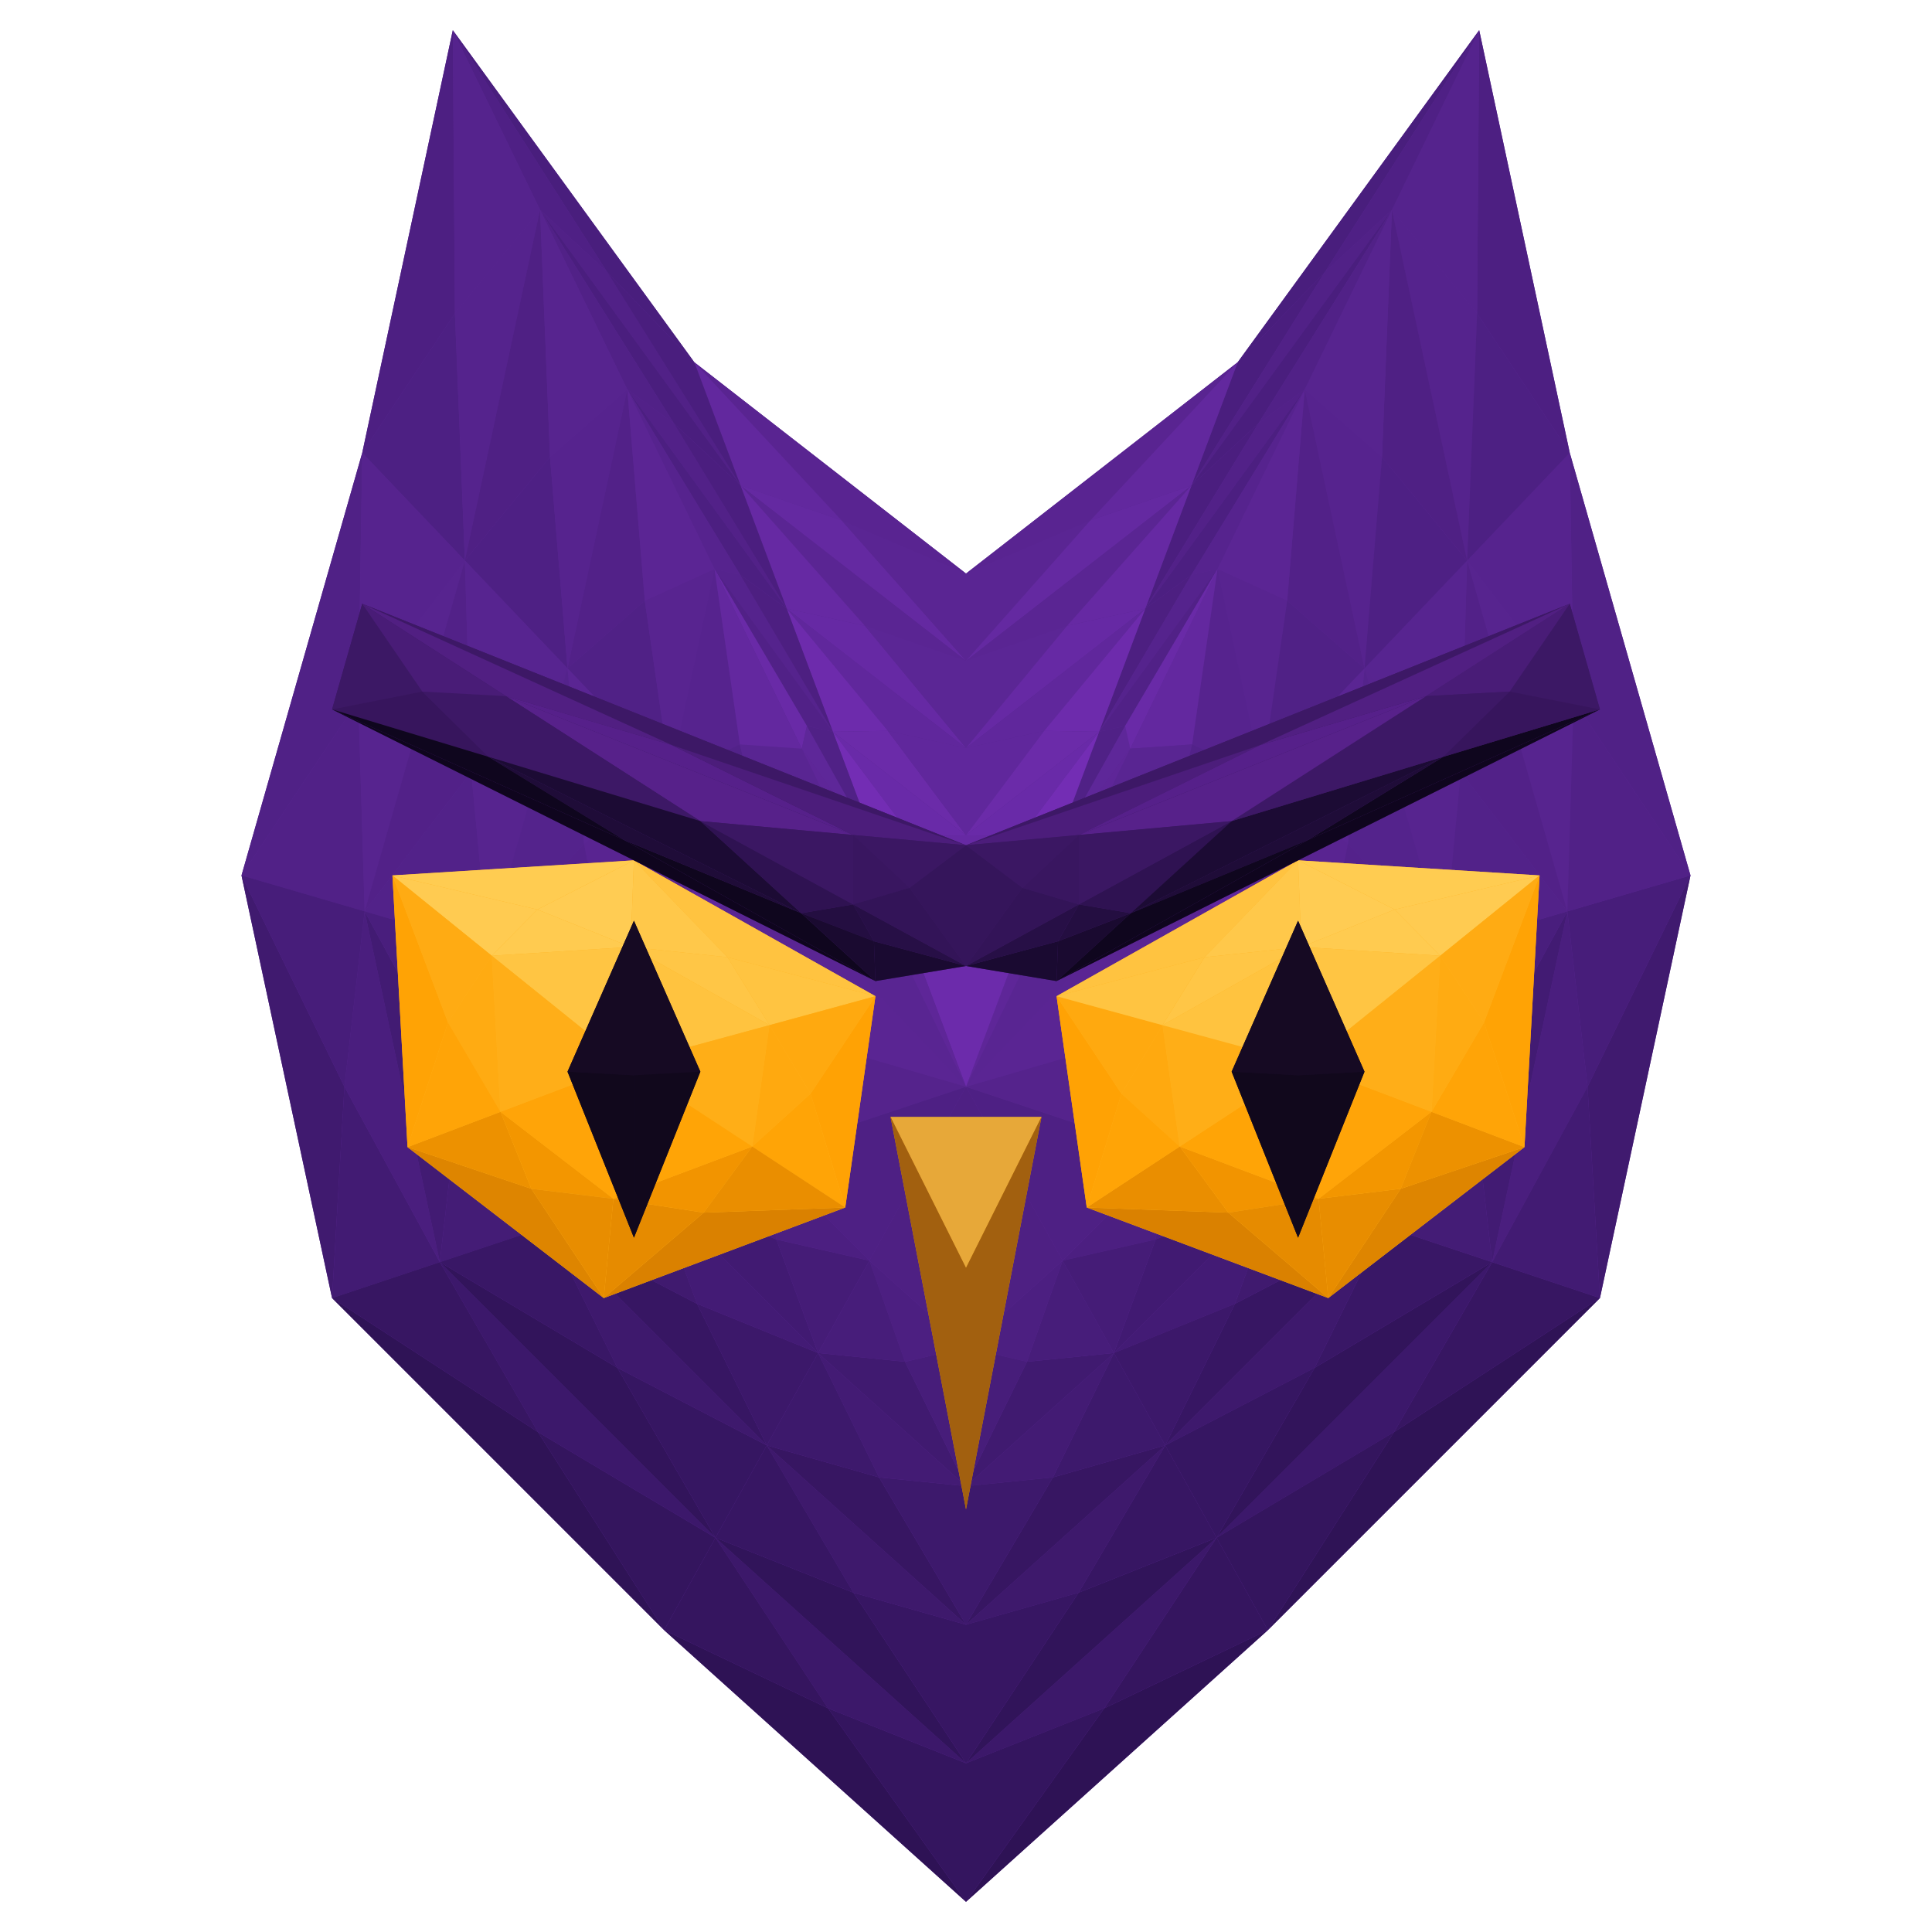
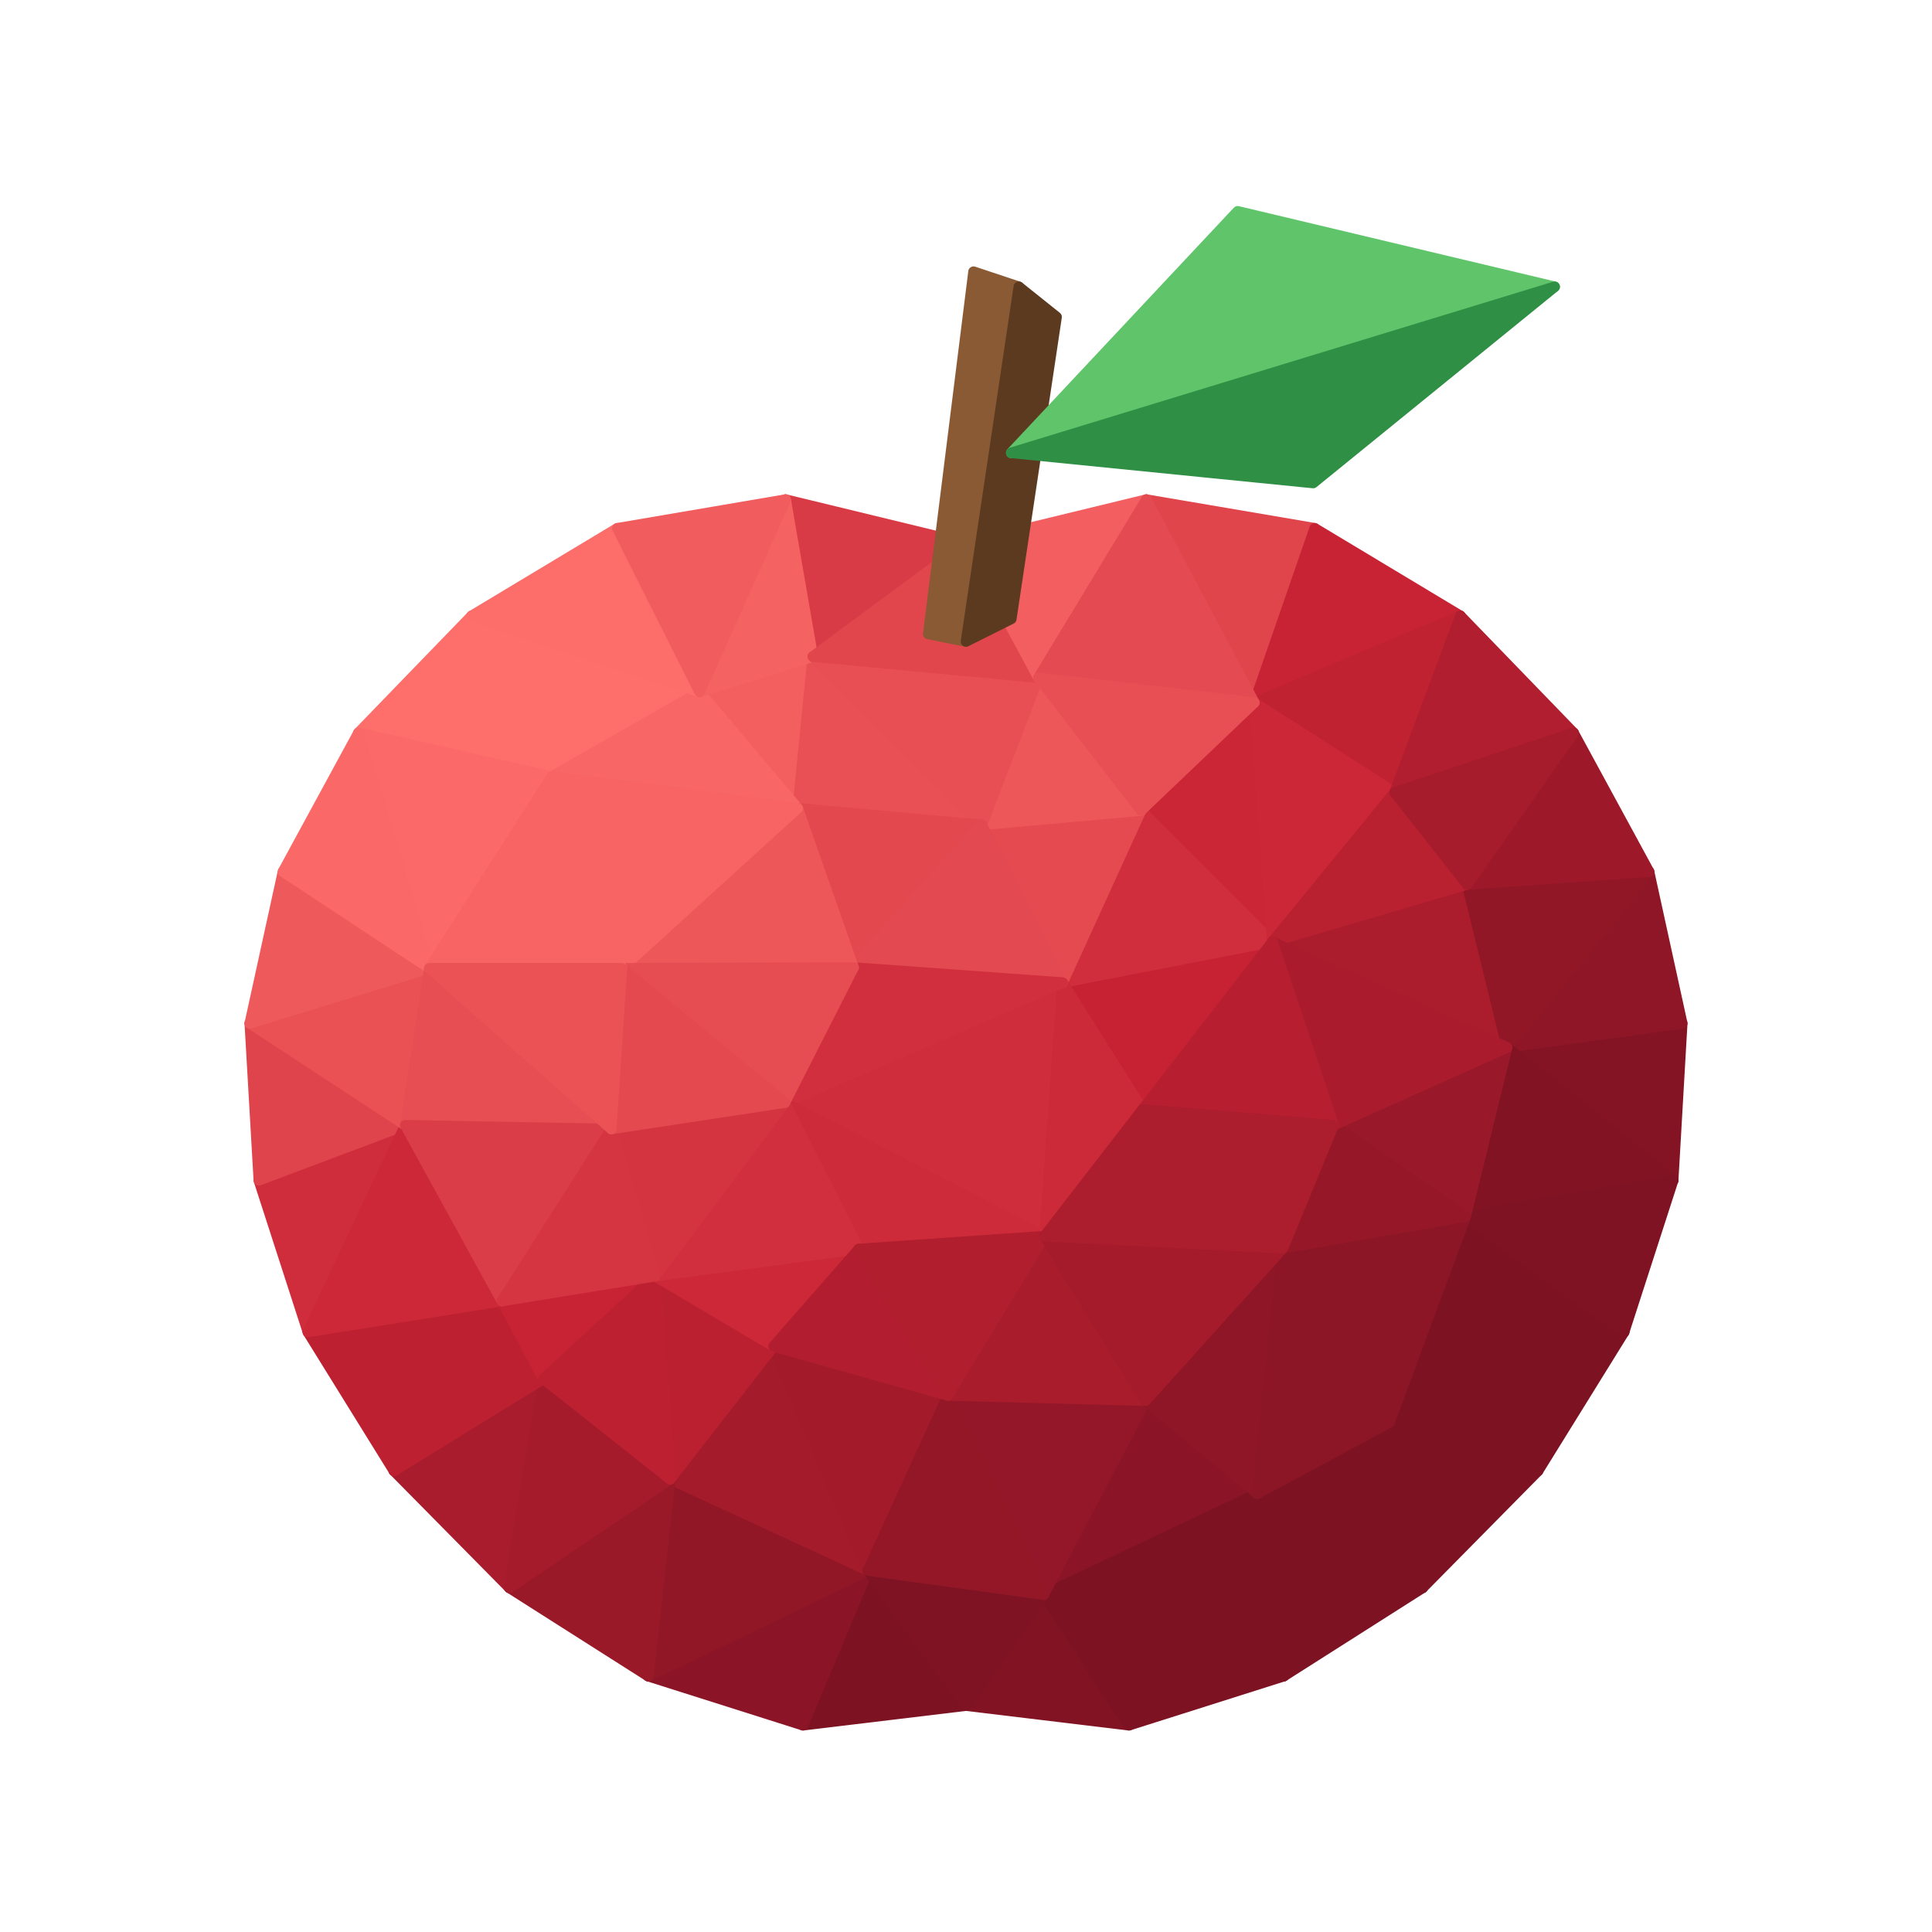
- <svg xmlns="http://www.w3.org/2000/svg" viewBox="0 0 64 64" role="img" aria-label="Newton" stroke-linejoin="round">
-   <polygon points="32.00,19.00 23.00,12.00 15.00,1.00 12.00,15.00 8.00,29.00 11.00,43.00 22.00,54.00 32.00,63.00 42.00,54.00 53.00,43.00 56.00,29.00 52.00,15.00 49.00,1.00 41.00,12.00" fill="#592592" />
-   <polygon points="32.00,19.00 23.00,12.00 27.88,17.24" fill="#592491" />
-   <polygon points="23.00,12.00 24.53,16.08 27.88,17.24" fill="#62289e" />
-   <polygon points="24.53,16.08 32.00,21.89 27.88,17.24" fill="#6429a1" />
-   <polygon points="32.00,21.89 32.00,19.00 27.88,17.24" fill="#5a2593" />
-   <polygon points="23.00,12.00 15.00,1.00 20.11,9.01" fill="#491e7d" />
-   <polygon points="15.00,1.00 17.89,6.95 20.11,9.01" fill="#4f2085" />
-   <polygon points="17.89,6.95 24.53,16.08 20.11,9.01" fill="#512187" />
-   <polygon points="24.53,16.08 23.00,12.00 20.11,9.01" fill="#4a1e7e" />
-   <polygon points="15.00,1.00 12.00,15.00 15.07,10.38" fill="#4d1f82" />
-   <polygon points="12.00,15.00 15.40,18.57 15.07,10.38" fill="#4d2083" />
-   <polygon points="15.40,18.57 17.89,6.95 15.07,10.38" fill="#55238d" />
-   <polygon points="17.89,6.95 15.00,1.00 15.07,10.38" fill="#55238d" />
-   <polygon points="12.00,15.00 8.00,29.00 11.87,23.19" fill="#502186" />
-   <polygon points="8.00,29.00 12.08,30.19 11.87,23.19" fill="#512187" />
-   <polygon points="12.08,30.19 15.40,18.57 11.87,23.19" fill="#57248f" />
-   <polygon points="15.40,18.57 12.00,15.00 11.87,23.19" fill="#56238e" />
-   <polygon points="8.00,29.00 11.00,43.00 11.41,36.00" fill="#401a6f" />
-   <polygon points="11.00,43.00 14.57,41.81 11.41,36.00" fill="#421b73" />
-   <polygon points="14.57,41.81 12.08,30.19 11.41,36.00" fill="#4a1e7e" />
-   <polygon points="12.08,30.19 8.00,29.00 11.41,36.00" fill="#471d7a" />
-   <polygon points="11.00,43.00 22.00,54.00 17.82,47.44" fill="#2f1356" />
-   <polygon points="22.00,54.00 23.70,50.94 17.82,47.44" fill="#34155e" />
-   <polygon points="23.70,50.94 14.57,41.81 17.82,47.44" fill="#3c186b" />
-   <polygon points="14.57,41.81 11.00,43.00 17.82,47.44" fill="#371662" />
-   <polygon points="22.00,54.00 32.00,63.00 27.43,56.59" fill="#2e1255" />
-   <polygon points="32.00,63.00 32.00,58.41 27.43,56.59" fill="#34155f" />
-   <polygon points="32.00,58.41 23.70,50.94 27.43,56.59" fill="#3c186a" />
-   <polygon points="23.70,50.94 22.00,54.00 27.43,56.59" fill="#35155f" />
-   <polygon points="32.00,63.00 42.00,54.00 36.58,56.59" fill="#2e1255" />
-   <polygon points="42.00,54.00 40.30,50.94 36.58,56.59" fill="#35155f" />
-   <polygon points="40.30,50.94 32.00,58.41 36.58,56.59" fill="#3c186a" />
-   <polygon points="32.00,58.41 32.00,63.00 36.58,56.59" fill="#34155f" />
-   <polygon points="42.00,54.00 53.00,43.00 46.18,47.44" fill="#2f1356" />
-   <polygon points="53.00,43.00 49.43,41.81 46.18,47.44" fill="#371662" />
-   <polygon points="49.43,41.81 40.30,50.94 46.18,47.44" fill="#3c186b" />
-   <polygon points="40.30,50.94 42.00,54.00 46.18,47.44" fill="#34155e" />
-   <polygon points="53.00,43.00 56.00,29.00 52.59,36.00" fill="#401a6f" />
-   <polygon points="56.00,29.00 51.92,30.19 52.59,36.00" fill="#471d7a" />
-   <polygon points="51.92,30.19 49.43,41.81 52.59,36.00" fill="#4a1e7e" />
-   <polygon points="49.43,41.81 53.00,43.00 52.59,36.00" fill="#421b73" />
-   <polygon points="56.00,29.00 52.00,15.00 52.13,23.19" fill="#502186" />
-   <polygon points="52.00,15.00 48.60,18.57 52.13,23.19" fill="#56238e" />
-   <polygon points="48.60,18.57 51.92,30.19 52.13,23.19" fill="#57248f" />
-   <polygon points="51.92,30.19 56.00,29.00 52.13,23.19" fill="#512187" />
-   <polygon points="52.00,15.00 49.00,1.00 48.93,10.38" fill="#4d1f82" />
-   <polygon points="49.00,1.00 46.11,6.95 48.93,10.38" fill="#55238d" />
-   <polygon points="46.11,6.95 48.60,18.57 48.93,10.38" fill="#55238d" />
-   <polygon points="48.60,18.57 52.00,15.00 48.93,10.38" fill="#4d2083" />
-   <polygon points="49.00,1.00 41.00,12.00 43.89,9.01" fill="#491e7d" />
-   <polygon points="41.00,12.00 39.47,16.08 43.89,9.01" fill="#4a1e7e" />
-   <polygon points="39.47,16.08 46.11,6.95 43.89,9.01" fill="#512187" />
-   <polygon points="46.11,6.95 49.00,1.00 43.89,9.01" fill="#4f2085" />
-   <polygon points="41.00,12.00 32.00,19.00 36.12,17.24" fill="#592491" />
-   <polygon points="32.00,19.00 32.00,21.89 36.12,17.24" fill="#5a2593" />
-   <polygon points="32.00,21.89 39.47,16.08 36.12,17.24" fill="#6429a1" />
-   <polygon points="39.47,16.08 41.00,12.00 36.12,17.24" fill="#62289e" />
-   <polygon points="32.00,21.89 24.53,16.08 28.65,20.73" fill="#5a2593" />
-   <polygon points="24.53,16.08 26.06,20.16 28.65,20.73" fill="#6629a3" />
-   <polygon points="26.06,20.16 32.00,24.78 28.65,20.73" fill="#6629a4" />
-   <polygon points="32.00,24.78 32.00,21.89 28.65,20.73" fill="#5b2695" />
-   <polygon points="24.53,16.08 17.89,6.95 22.32,14.02" fill="#4a1e7e" />
-   <polygon points="17.89,6.95 20.78,12.90 22.32,14.02" fill="#512187" />
-   <polygon points="20.78,12.90 26.06,20.16 22.32,14.02" fill="#522188" />
-   <polygon points="26.06,20.16 24.53,16.08 22.32,14.02" fill="#4b1e7f" />
-   <polygon points="17.89,6.95 15.40,18.57 18.22,15.14" fill="#4f2084" />
-   <polygon points="15.40,18.57 18.80,22.14 18.22,15.14" fill="#4e2084" />
-   <polygon points="18.80,22.14 20.78,12.90 18.22,15.14" fill="#56238e" />
-   <polygon points="20.78,12.90 17.89,6.95 18.22,15.14" fill="#57248f" />
-   <polygon points="15.40,18.57 12.08,30.19 15.61,25.57" fill="#522188" />
-   <polygon points="12.08,30.19 16.16,31.38 15.61,25.57" fill="#522289" />
-   <polygon points="16.16,31.38 18.80,22.14 15.61,25.57" fill="#57248f" />
-   <polygon points="18.80,22.14 15.40,18.57 15.61,25.57" fill="#572490" />
-   <polygon points="12.08,30.19 14.57,41.81 15.24,36.00" fill="#421b73" />
-   <polygon points="14.57,41.81 18.14,40.62 15.24,36.00" fill="#441c76" />
-   <polygon points="18.14,40.62 16.16,31.38 15.24,36.00" fill="#4b1f7f" />
-   <polygon points="16.16,31.38 12.08,30.19 15.24,36.00" fill="#491e7d" />
-   <polygon points="14.57,41.81 23.70,50.94 20.45,45.31" fill="#32145b" />
-   <polygon points="23.70,50.94 25.40,47.88 20.45,45.31" fill="#361662" />
-   <polygon points="25.40,47.88 18.14,40.62 20.45,45.31" fill="#3e196d" />
-   <polygon points="18.14,40.62 14.57,41.81 20.45,45.31" fill="#391766" />
-   <polygon points="23.70,50.94 32.00,58.41 28.27,52.76" fill="#31145a" />
-   <polygon points="32.00,58.41 32.00,53.82 28.27,52.76" fill="#371663" />
-   <polygon points="32.00,53.82 25.40,47.88 28.27,52.76" fill="#3e196c" />
-   <polygon points="25.40,47.88 23.70,50.94 28.27,52.76" fill="#371663" />
-   <polygon points="32.00,58.41 40.30,50.94 35.73,52.76" fill="#31145a" />
-   <polygon points="40.30,50.94 38.60,47.88 35.73,52.76" fill="#371663" />
-   <polygon points="38.60,47.88 32.00,53.82 35.73,52.76" fill="#3e196c" />
-   <polygon points="32.00,53.82 32.00,58.41 35.73,52.76" fill="#371663" />
-   <polygon points="40.30,50.94 49.43,41.81 43.55,45.31" fill="#32145b" />
-   <polygon points="49.43,41.81 45.86,40.62 43.55,45.31" fill="#391766" />
-   <polygon points="45.86,40.62 38.60,47.88 43.55,45.31" fill="#3e196d" />
-   <polygon points="38.60,47.88 40.30,50.94 43.55,45.31" fill="#361662" />
-   <polygon points="49.43,41.81 51.92,30.19 48.76,36.00" fill="#421b73" />
-   <polygon points="51.92,30.19 47.84,31.38 48.76,36.00" fill="#491e7d" />
-   <polygon points="47.84,31.38 45.86,40.62 48.76,36.00" fill="#4b1f7f" />
-   <polygon points="45.86,40.62 49.43,41.81 48.76,36.00" fill="#441c76" />
-   <polygon points="51.92,30.19 48.60,18.57 48.39,25.57" fill="#522188" />
-   <polygon points="48.60,18.57 45.20,22.14 48.39,25.57" fill="#572490" />
-   <polygon points="45.20,22.14 47.84,31.38 48.39,25.57" fill="#57248f" />
-   <polygon points="47.84,31.38 51.92,30.19 48.39,25.57" fill="#522289" />
-   <polygon points="48.60,18.57 46.11,6.95 45.78,15.14" fill="#4f2084" />
-   <polygon points="46.11,6.95 43.22,12.90 45.78,15.14" fill="#57248f" />
-   <polygon points="43.22,12.90 45.20,22.14 45.78,15.14" fill="#56238e" />
-   <polygon points="45.20,22.14 48.60,18.57 45.78,15.14" fill="#4e2084" />
-   <polygon points="46.11,6.95 39.47,16.08 41.69,14.02" fill="#4a1e7e" />
-   <polygon points="39.47,16.08 37.94,20.16 41.69,14.02" fill="#4b1e7f" />
-   <polygon points="37.94,20.16 43.22,12.90 41.69,14.02" fill="#522188" />
-   <polygon points="43.22,12.90 46.11,6.95 41.69,14.02" fill="#512187" />
-   <polygon points="39.47,16.08 32.00,21.89 35.35,20.73" fill="#5a2593" />
-   <polygon points="32.00,21.89 32.00,24.78 35.35,20.73" fill="#5b2695" />
-   <polygon points="32.00,24.78 37.94,20.16 35.35,20.73" fill="#6629a4" />
-   <polygon points="37.94,20.16 39.47,16.08 35.35,20.73" fill="#6629a3" />
-   <polygon points="32.00,24.78 26.06,20.16 29.41,24.21" fill="#60279c" />
-   <polygon points="26.06,20.16 27.59,24.24 29.41,24.21" fill="#6d2bac" />
-   <polygon points="27.59,24.24 32.00,27.67 29.41,24.21" fill="#6b2ba9" />
-   <polygon points="32.00,27.67 32.00,24.78 29.41,24.21" fill="#60279c" />
-   <polygon points="26.06,20.16 20.78,12.90 24.52,19.04" fill="#4c1f81" />
-   <polygon points="20.78,12.90 23.67,18.85 24.52,19.04" fill="#56238e" />
-   <polygon points="23.67,18.85 27.59,24.24 24.52,19.04" fill="#55238d" />
-   <polygon points="27.59,24.24 26.06,20.16 24.52,19.04" fill="#4d1f81" />
-   <polygon points="20.78,12.90 18.80,22.14 21.36,19.90" fill="#522188" />
-   <polygon points="18.80,22.14 22.20,25.71 21.36,19.90" fill="#502186" />
-   <polygon points="22.20,25.71 23.67,18.85 21.36,19.90" fill="#582490" />
-   <polygon points="23.67,18.85 20.78,12.90 21.36,19.90" fill="#5b2594" />
-   <polygon points="18.80,22.14 16.16,31.38 19.35,27.95" fill="#54238c" />
-   <polygon points="16.16,31.38 20.24,32.57 19.35,27.95" fill="#54228b" />
-   <polygon points="20.24,32.57 22.20,25.71 19.35,27.95" fill="#592491" />
-   <polygon points="22.20,25.71 18.80,22.14 19.35,27.95" fill="#5a2593" />
-   <polygon points="16.16,31.38 18.14,40.62 19.06,36.00" fill="#461d79" />
-   <polygon points="18.14,40.62 21.71,39.43 19.06,36.00" fill="#481d7b" />
-   <polygon points="21.71,39.43 20.24,32.57 19.06,36.00" fill="#4f2084" />
-   <polygon points="20.24,32.57 16.16,31.38 19.06,36.00" fill="#4e2083" />
-   <polygon points="18.14,40.62 25.40,47.88 23.09,43.19" fill="#371663" />
-   <polygon points="25.40,47.88 27.10,44.82 23.09,43.19" fill="#3c186a" />
-   <polygon points="27.10,44.82 21.71,39.43 23.09,43.19" fill="#431b75" />
-   <polygon points="21.71,39.43 18.14,40.62 23.09,43.19" fill="#401a6f" />
-   <polygon points="25.40,47.88 32.00,53.82 29.12,48.94" fill="#371662" />
-   <polygon points="32.00,53.82 32.00,49.23 29.12,48.94" fill="#3d196c" />
-   <polygon points="32.00,49.23 27.10,44.82 29.12,48.94" fill="#431b74" />
-   <polygon points="27.10,44.82 25.40,47.88 29.12,48.94" fill="#3d196c" />
-   <polygon points="32.00,53.82 38.60,47.88 34.88,48.94" fill="#371662" />
-   <polygon points="38.60,47.88 36.90,44.82 34.88,48.94" fill="#3d196c" />
-   <polygon points="36.90,44.82 32.00,49.23 34.88,48.94" fill="#431b74" />
-   <polygon points="32.00,49.23 32.00,53.82 34.88,48.94" fill="#3d196c" />
-   <polygon points="38.60,47.88 45.86,40.62 40.91,43.19" fill="#371663" />
-   <polygon points="45.86,40.62 42.29,39.43 40.91,43.19" fill="#401a6f" />
-   <polygon points="42.29,39.43 36.90,44.82 40.91,43.19" fill="#431b75" />
-   <polygon points="36.90,44.82 38.60,47.88 40.91,43.19" fill="#3c186a" />
-   <polygon points="45.86,40.62 47.84,31.38 44.94,36.00" fill="#461d79" />
-   <polygon points="47.84,31.38 43.76,32.57 44.94,36.00" fill="#4e2083" />
-   <polygon points="43.76,32.57 42.29,39.43 44.94,36.00" fill="#4f2084" />
-   <polygon points="42.29,39.43 45.86,40.62 44.94,36.00" fill="#481d7b" />
-   <polygon points="47.84,31.38 45.20,22.14 44.65,27.95" fill="#54238c" />
-   <polygon points="45.20,22.14 41.80,25.71 44.65,27.95" fill="#5a2593" />
-   <polygon points="41.80,25.71 43.76,32.57 44.65,27.95" fill="#592491" />
-   <polygon points="43.76,32.57 47.84,31.38 44.65,27.95" fill="#54228b" />
-   <polygon points="45.20,22.14 43.22,12.90 42.64,19.90" fill="#522188" />
-   <polygon points="43.22,12.90 40.33,18.85 42.64,19.90" fill="#5b2594" />
-   <polygon points="40.33,18.85 41.80,25.71 42.64,19.90" fill="#582490" />
-   <polygon points="41.80,25.71 45.20,22.14 42.64,19.90" fill="#502186" />
-   <polygon points="43.22,12.90 37.94,20.16 39.47,19.04" fill="#4c1f81" />
-   <polygon points="37.94,20.16 36.41,24.24 39.47,19.04" fill="#4d1f81" />
-   <polygon points="36.41,24.24 40.33,18.85 39.47,19.04" fill="#55238d" />
-   <polygon points="40.33,18.85 43.22,12.90 39.47,19.04" fill="#56238e" />
-   <polygon points="37.94,20.16 32.00,24.78 34.59,24.21" fill="#60279c" />
-   <polygon points="32.00,24.78 32.00,27.67 34.59,24.21" fill="#60279c" />
-   <polygon points="32.00,27.67 36.41,24.24 34.59,24.21" fill="#6b2ba9" />
-   <polygon points="36.41,24.24 37.94,20.16 34.59,24.21" fill="#6d2bac" />
-   <polygon points="32.00,27.67 27.59,24.24 30.18,27.70" fill="#692aa8" />
-   <polygon points="27.59,24.24 29.12,28.32 30.18,27.70" fill="#732db4" />
-   <polygon points="29.12,28.32 32.00,30.56 30.18,27.70" fill="#6d2bac" />
-   <polygon points="32.00,30.56 32.00,27.67 30.18,27.70" fill="#6629a3" />
-   <polygon points="27.59,24.24 23.67,18.85 26.73,24.05" fill="#512187" />
-   <polygon points="23.67,18.85 26.56,24.80 26.73,24.05" fill="#692aa7" />
-   <polygon points="26.56,24.80 29.12,28.32 26.73,24.05" fill="#5e2799" />
-   <polygon points="29.12,28.32 27.59,24.24 26.73,24.05" fill="#502186" />
-   <polygon points="23.67,18.85 22.20,25.71 24.51,24.66" fill="#56238e" />
-   <polygon points="22.20,25.71 25.60,29.28 24.51,24.66" fill="#522289" />
-   <polygon points="25.60,29.28 26.56,24.80 24.51,24.66" fill="#592592" />
-   <polygon points="26.56,24.80 23.67,18.85 24.51,24.66" fill="#63289f" />
-   <polygon points="22.20,25.71 20.24,32.57 23.09,30.33" fill="#582490" />
-   <polygon points="20.24,32.57 24.32,33.76 23.09,30.33" fill="#56238d" />
-   <polygon points="24.32,33.76 25.60,29.28 23.09,30.33" fill="#5a2593" />
-   <polygon points="25.60,29.28 22.20,25.71 23.09,30.33" fill="#61279d" />
-   <polygon points="20.24,32.57 21.71,39.43 22.89,36.00" fill="#4d1f82" />
-   <polygon points="21.71,39.43 25.28,38.24 22.89,36.00" fill="#4e2083" />
-   <polygon points="25.28,38.24 24.32,33.76 22.89,36.00" fill="#54228b" />
-   <polygon points="24.32,33.76 20.24,32.57 22.89,36.00" fill="#55238c" />
-   <polygon points="21.71,39.43 27.10,44.82 25.72,41.06" fill="#411a72" />
-   <polygon points="27.10,44.82 28.80,41.76 25.72,41.06" fill="#451c77" />
-   <polygon points="28.80,41.76 25.28,38.24 25.72,41.06" fill="#4c1f81" />
-   <polygon points="25.28,38.24 21.71,39.43 25.72,41.06" fill="#4a1e7e" />
-   <polygon points="27.10,44.82 32.00,49.23 29.98,45.11" fill="#401a70" />
-   <polygon points="32.00,49.23 32.00,44.64 29.98,45.11" fill="#471d7a" />
-   <polygon points="32.00,44.64 28.80,41.76 29.98,45.11" fill="#4c1f81" />
-   <polygon points="28.80,41.76 27.10,44.82 29.98,45.11" fill="#471d7a" />
-   <polygon points="32.00,49.23 36.90,44.82 34.02,45.11" fill="#401a70" />
-   <polygon points="36.90,44.82 35.20,41.76 34.02,45.11" fill="#471d7a" />
-   <polygon points="35.20,41.76 32.00,44.64 34.02,45.11" fill="#4c1f81" />
-   <polygon points="32.00,44.64 32.00,49.23 34.02,45.11" fill="#471d7a" />
-   <polygon points="36.90,44.82 42.29,39.43 38.28,41.06" fill="#411a72" />
-   <polygon points="42.29,39.43 38.72,38.24 38.28,41.06" fill="#4a1e7e" />
-   <polygon points="38.72,38.24 35.20,41.76 38.28,41.06" fill="#4c1f81" />
-   <polygon points="35.20,41.76 36.90,44.82 38.28,41.06" fill="#451c77" />
-   <polygon points="42.29,39.43 43.76,32.57 41.11,36.00" fill="#4d1f82" />
-   <polygon points="43.76,32.57 39.68,33.76 41.11,36.00" fill="#55238c" />
-   <polygon points="39.68,33.76 38.72,38.24 41.11,36.00" fill="#54228b" />
-   <polygon points="38.72,38.24 42.29,39.43 41.11,36.00" fill="#4e2083" />
-   <polygon points="43.76,32.57 41.80,25.71 40.91,30.33" fill="#582490" />
-   <polygon points="41.80,25.71 38.40,29.28 40.91,30.33" fill="#61279d" />
-   <polygon points="38.40,29.28 39.68,33.76 40.91,30.33" fill="#5a2593" />
-   <polygon points="39.68,33.76 43.76,32.57 40.91,30.33" fill="#56238d" />
-   <polygon points="41.80,25.71 40.33,18.85 39.49,24.66" fill="#56238e" />
-   <polygon points="40.33,18.85 37.44,24.80 39.49,24.66" fill="#63289f" />
-   <polygon points="37.44,24.80 38.40,29.28 39.49,24.66" fill="#592592" />
-   <polygon points="38.40,29.28 41.80,25.71 39.49,24.66" fill="#522289" />
-   <polygon points="40.33,18.85 36.41,24.24 37.27,24.05" fill="#512187" />
-   <polygon points="36.41,24.24 34.88,28.32 37.27,24.05" fill="#502186" />
-   <polygon points="34.88,28.32 37.44,24.80 37.27,24.05" fill="#5e2799" />
-   <polygon points="37.44,24.80 40.33,18.85 37.27,24.05" fill="#692aa7" />
-   <polygon points="36.41,24.24 32.00,27.67 33.82,27.70" fill="#692aa8" />
-   <polygon points="32.00,27.67 32.00,30.56 33.82,27.70" fill="#6629a3" />
-   <polygon points="32.00,30.56 34.88,28.32 33.82,27.70" fill="#6d2bac" />
-   <polygon points="34.88,28.32 36.41,24.24 33.82,27.70" fill="#732db4" />
-   <polygon points="32.00,30.56 29.12,28.32 32.00,36.00" fill="#6c2bab" />
-   <polygon points="29.12,28.32 26.56,24.80 32.00,36.00" fill="#5e2698" />
-   <polygon points="26.56,24.80 25.60,29.28 32.00,36.00" fill="#592592" />
-   <polygon points="25.60,29.28 24.32,33.76 32.00,36.00" fill="#5a2593" />
-   <polygon points="24.32,33.76 25.28,38.24 32.00,36.00" fill="#55238c" />
-   <polygon points="25.28,38.24 28.80,41.76 32.00,36.00" fill="#4e2084" />
-   <polygon points="28.80,41.76 32.00,44.64 32.00,36.00" fill="#4e2083" />
-   <polygon points="32.00,44.64 35.20,41.76 32.00,36.00" fill="#4e2083" />
-   <polygon points="35.20,41.76 38.72,38.24 32.00,36.00" fill="#4e2084" />
-   <polygon points="38.72,38.24 39.68,33.76 32.00,36.00" fill="#55238c" />
-   <polygon points="39.68,33.76 38.40,29.28 32.00,36.00" fill="#5a2593" />
-   <polygon points="38.40,29.28 37.44,24.80 32.00,36.00" fill="#592592" />
-   <polygon points="37.44,24.80 34.88,28.32 32.00,36.00" fill="#5e2698" />
-   <polygon points="34.88,28.32 32.00,30.56 32.00,36.00" fill="#6c2bab" />
-   <polygon points="13.00,29.00 21.00,28.50 29.00,33.00 28.00,40.00 20.00,43.00 13.50,38.00" fill="#ffb11d" />
-   <polygon points="13.00,29.00 21.00,28.50 17.80,30.13" fill="#ffcc51" />
-   <polygon points="21.00,28.50 20.89,31.37 17.80,30.13" fill="#ffcc53" />
-   <polygon points="20.89,31.37 16.29,31.66 17.80,30.13" fill="#ffcb50" />
-   <polygon points="16.29,31.66 13.00,29.00 17.80,30.13" fill="#ffcb51" />
-   <polygon points="21.00,28.50 29.00,33.00 24.10,31.71" fill="#ffc340" />
-   <polygon points="29.00,33.00 25.49,33.96 24.10,31.71" fill="#ffc441" />
-   <polygon points="25.49,33.96 20.89,31.37 24.10,31.71" fill="#ffc646" />
-   <polygon points="20.89,31.37 21.00,28.50 24.10,31.71" fill="#ffc84a" />
-   <polygon points="29.00,33.00 28.00,40.00 26.85,36.23" fill="#ffa204" />
-   <polygon points="28.00,40.00 24.92,37.98 26.85,36.23" fill="#ffa406" />
-   <polygon points="24.92,37.98 25.49,33.96 26.85,36.23" fill="#ffa90f" />
-   <polygon points="25.49,33.96 29.00,33.00 26.85,36.23" fill="#ffa90f" />
-   <polygon points="28.00,40.00 20.00,43.00 23.31,40.17" fill="#da8100" />
-   <polygon points="20.00,43.00 20.32,39.71 23.31,40.17" fill="#e68b00" />
-   <polygon points="20.32,39.71 24.92,37.98 23.31,40.17" fill="#f29400" />
-   <polygon points="24.92,37.98 28.00,40.00 23.31,40.17" fill="#ea8e00" />
-   <polygon points="20.00,43.00 13.50,38.00 17.60,39.38" fill="#de8500" />
-   <polygon points="13.50,38.00 16.58,36.83 17.60,39.38" fill="#ed9100" />
-   <polygon points="16.58,36.83 20.32,39.71 17.60,39.38" fill="#f39600" />
-   <polygon points="20.32,39.71 20.00,43.00 17.60,39.38" fill="#e88d00" />
-   <polygon points="13.50,38.00 13.00,29.00 14.84,33.87" fill="#ffa305" />
-   <polygon points="13.00,29.00 16.29,31.66 14.84,33.87" fill="#ffab13" />
-   <polygon points="16.29,31.66 16.58,36.83 14.84,33.87" fill="#ffab12" />
-   <polygon points="16.58,36.83 13.50,38.00 14.84,33.87" fill="#ffa407" />
-   <polygon points="16.29,31.66 20.89,31.37 20.75,35.25" fill="#ffc543" />
-   <polygon points="20.89,31.37 25.49,33.96 20.75,35.25" fill="#ffc33f" />
-   <polygon points="25.49,33.96 24.92,37.98 20.75,35.25" fill="#ffae17" />
-   <polygon points="24.92,37.98 20.32,39.71 20.75,35.25" fill="#ffa406" />
-   <polygon points="20.32,39.71 16.58,36.83 20.75,35.25" fill="#ffa408" />
-   <polygon points="16.58,36.83 16.29,31.66 20.75,35.25" fill="#ffae18" />
-   <polygon points="21.00,30.50 23.20,35.50 21.00,41.00 18.80,35.50" fill="#160a23" />
-   <polygon points="21.00,30.50 23.20,35.50 21.00,35.62" fill="#160a23" />
-   <polygon points="23.20,35.50 21.00,41.00 21.00,35.62" fill="#11081c" />
-   <polygon points="21.00,41.00 18.80,35.50 21.00,35.62" fill="#11081c" />
-   <polygon points="18.80,35.50 21.00,30.50 21.00,35.62" fill="#160a23" />
-   <polygon points="50.50,38.00 44.00,43.00 36.00,40.00 35.00,33.00 43.00,28.50 51.00,29.00" fill="#ffb11d" />
-   <polygon points="50.50,38.00 44.00,43.00 46.40,39.38" fill="#de8500" />
-   <polygon points="44.00,43.00 43.68,39.71 46.40,39.38" fill="#e88d00" />
-   <polygon points="43.68,39.71 47.42,36.83 46.40,39.38" fill="#f39600" />
-   <polygon points="47.42,36.83 50.50,38.00 46.40,39.38" fill="#ed9100" />
-   <polygon points="44.00,43.00 36.00,40.00 40.69,40.17" fill="#da8100" />
-   <polygon points="36.00,40.00 39.08,37.98 40.69,40.17" fill="#ea8e00" />
-   <polygon points="39.08,37.98 43.68,39.71 40.69,40.17" fill="#f29400" />
-   <polygon points="43.68,39.71 44.00,43.00 40.69,40.17" fill="#e68b00" />
-   <polygon points="36.00,40.00 35.00,33.00 37.15,36.23" fill="#ffa204" />
-   <polygon points="35.00,33.00 38.51,33.96 37.15,36.23" fill="#ffa90f" />
-   <polygon points="38.51,33.96 39.08,37.98 37.15,36.23" fill="#ffa90f" />
-   <polygon points="39.08,37.98 36.00,40.00 37.15,36.23" fill="#ffa406" />
-   <polygon points="35.00,33.00 43.00,28.50 39.90,31.71" fill="#ffc340" />
-   <polygon points="43.00,28.50 43.11,31.37 39.90,31.71" fill="#ffc84a" />
-   <polygon points="43.11,31.37 38.51,33.96 39.90,31.71" fill="#ffc646" />
-   <polygon points="38.51,33.96 35.00,33.00 39.90,31.71" fill="#ffc441" />
-   <polygon points="43.00,28.50 51.00,29.00 46.20,30.13" fill="#ffcc51" />
-   <polygon points="51.00,29.00 47.71,31.66 46.20,30.13" fill="#ffcb51" />
-   <polygon points="47.71,31.66 43.11,31.37 46.20,30.13" fill="#ffcb50" />
-   <polygon points="43.11,31.37 43.00,28.50 46.20,30.13" fill="#ffcc53" />
-   <polygon points="51.00,29.00 50.50,38.00 49.16,33.87" fill="#ffa305" />
-   <polygon points="50.50,38.00 47.42,36.83 49.16,33.87" fill="#ffa407" />
-   <polygon points="47.42,36.83 47.71,31.66 49.16,33.87" fill="#ffab12" />
-   <polygon points="47.71,31.66 51.00,29.00 49.16,33.87" fill="#ffab13" />
-   <polygon points="47.42,36.83 43.68,39.71 43.25,35.25" fill="#ffa408" />
-   <polygon points="43.68,39.71 39.08,37.98 43.25,35.25" fill="#ffa406" />
-   <polygon points="39.08,37.98 38.51,33.96 43.25,35.25" fill="#ffae17" />
-   <polygon points="38.51,33.96 43.11,31.37 43.25,35.25" fill="#ffc33f" />
-   <polygon points="43.11,31.37 47.71,31.66 43.25,35.25" fill="#ffc543" />
-   <polygon points="47.71,31.66 47.42,36.83 43.25,35.25" fill="#ffae18" />
-   <polygon points="45.20,35.50 43.00,41.00 40.80,35.50 43.00,30.50" fill="#160a23" />
-   <polygon points="45.20,35.50 43.00,41.00 43.00,35.62" fill="#11081c" />
-   <polygon points="43.00,41.00 40.80,35.50 43.00,35.62" fill="#11081c" />
-   <polygon points="40.80,35.50 43.00,30.50 43.00,35.62" fill="#160a23" />
-   <polygon points="43.00,30.50 45.20,35.50 43.00,35.62" fill="#160a23" />
-   <polygon points="32.00,28.00 12.00,20.00 11.00,23.50 29.00,32.50 32.00,32.00" fill="#3c1865" />
-   <polygon points="32.00,28.00 12.00,20.00 22.25,24.68" fill="#3d1866" />
-   <polygon points="12.00,20.00 16.76,23.06 22.25,24.68" fill="#511f82" />
-   <polygon points="16.76,23.06 28.26,27.66 22.25,24.68" fill="#56208a" />
-   <polygon points="28.26,27.66 32.00,28.00 22.25,24.68" fill="#4c1d7b" />
-   <polygon points="12.00,20.00 11.00,23.50 13.99,22.91" fill="#3c1865" />
-   <polygon points="11.00,23.50 16.18,25.07 13.99,22.91" fill="#37155d" />
-   <polygon points="16.18,25.07 16.76,23.06 13.99,22.91" fill="#3d1866" />
-   <polygon points="16.76,23.06 12.00,20.00 13.99,22.91" fill="#491c77" />
-   <polygon points="11.00,23.50 29.00,32.50 20.68,27.83" fill="#0f051e" />
-   <polygon points="29.00,32.50 26.54,30.25 20.68,27.83" fill="#0f061e" />
-   <polygon points="26.54,30.25 16.18,25.07 20.68,27.83" fill="#1f0c38" />
-   <polygon points="16.18,25.07 11.00,23.50 20.68,27.83" fill="#0f061e" />
-   <polygon points="29.00,32.50 32.00,32.00 28.95,31.18" fill="#1a0a31" />
-   <polygon points="32.00,32.00 28.26,29.96 28.95,31.18" fill="#270f46" />
-   <polygon points="28.26,29.96 26.54,30.25 28.95,31.18" fill="#240e41" />
-   <polygon points="26.54,30.25 29.00,32.50 28.95,31.18" fill="#1a0a30" />
-   <polygon points="32.00,32.00 32.00,28.00 30.13,29.41" fill="#35155b" />
-   <polygon points="32.00,28.00 28.26,27.66 30.13,29.41" fill="#3b1763" />
-   <polygon points="28.26,27.66 28.26,29.96 30.13,29.41" fill="#391660" />
-   <polygon points="28.26,29.96 32.00,32.00 30.13,29.41" fill="#331458" />
-   <polygon points="28.26,27.66 16.76,23.06 23.20,27.20" fill="#57218a" />
-   <polygon points="16.76,23.06 16.18,25.07 23.20,27.20" fill="#3d1866" />
-   <polygon points="16.18,25.07 26.54,30.25 23.20,27.20" fill="#1c0b34" />
-   <polygon points="26.54,30.25 28.26,29.96 23.20,27.20" fill="#2f1252" />
-   <polygon points="28.26,29.96 28.26,27.66 23.20,27.20" fill="#3b1763" />
-   <polygon points="32.00,32.00 35.00,32.50 53.00,23.50 52.00,20.00 32.00,28.00" fill="#3c1865" />
-   <polygon points="32.00,32.00 35.00,32.50 35.05,31.18" fill="#1a0a31" />
-   <polygon points="35.00,32.50 37.46,30.25 35.05,31.18" fill="#1a0a30" />
-   <polygon points="37.46,30.25 35.74,29.96 35.05,31.18" fill="#240e41" />
-   <polygon points="35.74,29.96 32.00,32.00 35.05,31.18" fill="#270f46" />
-   <polygon points="35.00,32.50 53.00,23.50 43.32,27.83" fill="#0f051e" />
-   <polygon points="53.00,23.50 47.81,25.07 43.32,27.83" fill="#0f061e" />
-   <polygon points="47.81,25.07 37.46,30.25 43.32,27.83" fill="#1f0c38" />
-   <polygon points="37.46,30.25 35.00,32.50 43.32,27.83" fill="#0f061e" />
-   <polygon points="53.00,23.50 52.00,20.00 50.01,22.91" fill="#3c1865" />
-   <polygon points="52.00,20.00 47.24,23.06 50.01,22.91" fill="#491c77" />
-   <polygon points="47.24,23.06 47.81,25.07 50.01,22.91" fill="#3d1866" />
-   <polygon points="47.81,25.07 53.00,23.50 50.01,22.91" fill="#37155d" />
-   <polygon points="52.00,20.00 32.00,28.00 41.75,24.68" fill="#3d1866" />
-   <polygon points="32.00,28.00 35.74,27.66 41.75,24.68" fill="#4c1d7b" />
-   <polygon points="35.74,27.66 47.24,23.06 41.75,24.68" fill="#56208a" />
-   <polygon points="47.24,23.06 52.00,20.00 41.75,24.68" fill="#511f82" />
-   <polygon points="32.00,28.00 32.00,32.00 33.87,29.41" fill="#35155b" />
-   <polygon points="32.00,32.00 35.74,29.96 33.87,29.41" fill="#331458" />
-   <polygon points="35.74,29.96 35.74,27.66 33.87,29.41" fill="#391660" />
-   <polygon points="35.74,27.66 32.00,28.00 33.87,29.41" fill="#3b1763" />
-   <polygon points="35.74,29.96 37.46,30.25 40.80,27.20" fill="#2f1252" />
-   <polygon points="37.46,30.25 47.81,25.07 40.80,27.20" fill="#1c0b34" />
-   <polygon points="47.81,25.07 47.24,23.06 40.80,27.20" fill="#3d1866" />
-   <polygon points="47.24,23.06 35.74,27.66 40.80,27.20" fill="#57218a" />
-   <polygon points="35.74,27.66 35.74,29.96 40.80,27.20" fill="#3b1763" />
-   <polygon points="29.50,37.00 34.50,37.00 32.00,50.00" fill="#d2881a" />
-   <polygon points="29.50,37.00 34.50,37.00 32.00,42.00" fill="#e7a839" />
-   <polygon points="34.50,37.00 32.00,50.00 32.00,42.00" fill="#a2600f" />
-   <polygon points="32.00,50.00 29.50,37.00 32.00,42.00" fill="#a2600f" />
+ <svg xmlns="http://www.w3.org/2000/svg" viewBox="0 0 256 256" role="img" aria-label="Newton" stroke-linejoin="round">
+   <polygon points="34.3,156.4 53.7,149.1 40.8,176.5" fill="#cf2d3b" stroke="#cf2d3b" stroke-width="1.4" />
+   <polygon points="53.7,149.1 34.3,156.4 33.1,135.6" fill="#df434b" stroke="#df434b" stroke-width="1.4" />
+   <polygon points="221.7,156.4 199.7,138.8 222.9,135.6" fill="#841424" stroke="#841424" stroke-width="1.4" />
+   <polygon points="115.0,208.1 128.0,226.0 106.4,228.6" fill="#7d1222" stroke="#7d1222" stroke-width="1.4" />
+   <polygon points="85.9,222.1 115.0,208.1 106.4,228.6" fill="#8b1526" stroke="#8b1526" stroke-width="1.4" />
+   <polygon points="52.2,194.9 72.0,182.7 67.5,210.4" fill="#a91c2d" stroke="#a91c2d" stroke-width="1.4" />
+   <polygon points="166.6,197.9 188.5,210.4 170.1,222.1" fill="#7c1222" stroke="#7c1222" stroke-width="1.4" />
+   <polygon points="168.6,124.8 151.4,147.0 140.8,130.2" fill="#c62233" stroke="#c62233" stroke-width="1.4" />
+   <polygon points="168.6,124.8 194.4,117.2 199.7,138.8" fill="#ab1c2d" stroke="#ab1c2d" stroke-width="1.4" />
+   <polygon points="88.8,196.0 115.0,208.1 85.9,222.1" fill="#911727" stroke="#911727" stroke-width="1.4" />
+   <polygon points="115.0,208.1 88.8,196.0 102.5,178.4" fill="#a41b2b" stroke="#a41b2b" stroke-width="1.4" />
+   <polygon points="88.8,196.0 85.9,222.1 67.5,210.4" fill="#9a1929" stroke="#9a1929" stroke-width="1.4" />
+   <polygon points="72.0,182.7 88.8,196.0 67.5,210.4" fill="#a51b2c" stroke="#a51b2c" stroke-width="1.4" />
+   <polygon points="125.6,184.9 115.0,208.1 102.5,178.4" fill="#a31b2b" stroke="#a31b2b" stroke-width="1.4" />
+   <polygon points="66.5,172.4 52.2,194.9 40.8,176.5" fill="#bd2031" stroke="#bd2031" stroke-width="1.4" />
+   <polygon points="66.5,172.4 72.0,182.7 52.2,194.9" fill="#bd2131" stroke="#bd2131" stroke-width="1.4" />
+   <polygon points="53.7,149.1 66.5,172.4 40.8,176.5" fill="#cc2838" stroke="#cc2838" stroke-width="1.4" />
+   <polygon points="151.2,107.4 166.2,93.1 168.6,124.8" fill="#ca2636" stroke="#ca2636" stroke-width="1.4" />
+   <polygon points="151.2,107.4 168.6,124.8 140.8,130.2" fill="#d02e3c" stroke="#d02e3c" stroke-width="1.4" />
+   <polygon points="130.1,109.3 151.2,107.4 140.8,130.2" fill="#e44a50" stroke="#e44a50" stroke-width="1.4" />
+   <polygon points="174.2,70.0 166.2,93.1 151.9,66.2" fill="#e0454c" stroke="#e0454c" stroke-width="1.4" />
+   <polygon points="166.2,93.1 174.2,70.0 193.5,81.6" fill="#c82334" stroke="#c82334" stroke-width="1.4" />
+   <polygon points="73.1,102.9 62.5,81.6 92.7,91.7" fill="#fe6e6b" stroke="#fe6e6b" stroke-width="1.4" />
+   <polygon points="73.1,102.9 47.5,97.1 62.5,81.6" fill="#fe6f6b" stroke="#fe6f6b" stroke-width="1.4" />
+   <polygon points="107.7,87.0 105.7,107.1 92.7,91.7" fill="#f35f5f" stroke="#f35f5f" stroke-width="1.4" />
+   <polygon points="105.7,107.1 107.7,87.0 130.1,109.3" fill="#e85055" stroke="#e85055" stroke-width="1.4" />
+   <polygon points="105.7,107.1 73.1,102.9 92.7,91.7" fill="#f86665" stroke="#f86665" stroke-width="1.4" />
+   <polygon points="166.6,197.9 138.3,211.3 151.8,185.6" fill="#8b1526" stroke="#8b1526" stroke-width="1.4" />
+   <polygon points="128.0,226.0 138.3,211.3 149.6,228.6" fill="#811323" stroke="#811323" stroke-width="1.4" />
+   <polygon points="138.3,211.3 170.1,222.1 149.6,228.6" fill="#7d1222" stroke="#7d1222" stroke-width="1.4" />
+   <polygon points="138.3,211.3 166.6,197.9 170.1,222.1" fill="#7d1222" stroke="#7d1222" stroke-width="1.4" />
+   <polygon points="115.0,208.1 138.3,211.3 128.0,226.0" fill="#7f1323" stroke="#7f1323" stroke-width="1.4" />
+   <polygon points="138.3,211.3 125.6,184.9 151.8,185.6" fill="#931728" stroke="#931728" stroke-width="1.4" />
+   <polygon points="125.6,184.9 138.3,211.3 115.0,208.1" fill="#931727" stroke="#931727" stroke-width="1.4" />
+   <polygon points="188.5,210.4 184.1,188.5 203.8,194.9" fill="#7c1222" stroke="#7c1222" stroke-width="1.4" />
+   <polygon points="166.6,197.9 184.1,188.5 188.5,210.4" fill="#7c1222" stroke="#7c1222" stroke-width="1.4" />
+   <polygon points="184.1,188.5 215.2,176.5 203.8,194.9" fill="#7c1222" stroke="#7c1222" stroke-width="1.4" />
+   <polygon points="199.7,138.8 218.5,115.5 222.9,135.6" fill="#8e1626" stroke="#8e1626" stroke-width="1.4" />
+   <polygon points="194.4,117.2 218.5,115.5 199.7,138.8" fill="#911727" stroke="#911727" stroke-width="1.4" />
+   <polygon points="184.8,105.0 166.2,93.1 193.5,81.6" fill="#c12232" stroke="#c12232" stroke-width="1.4" />
+   <polygon points="166.2,93.1 184.8,105.0 168.6,124.8" fill="#cb2737" stroke="#cb2737" stroke-width="1.4" />
+   <polygon points="184.8,105.0 194.4,117.2 168.6,124.8" fill="#b92030" stroke="#b92030" stroke-width="1.4" />
+   <polygon points="138.4,163.8 104.0,146.1 140.8,130.2" fill="#cf2d3b" stroke="#cf2d3b" stroke-width="1.4" />
+   <polygon points="151.4,147.0 138.4,163.8 140.8,130.2" fill="#cc2939" stroke="#cc2939" stroke-width="1.4" />
+   <polygon points="125.6,184.9 138.4,163.8 151.8,185.6" fill="#a81c2c" stroke="#a81c2c" stroke-width="1.4" />
+   <polygon points="66.5,172.4 86.8,169.1 72.0,182.7" fill="#c82334" stroke="#c82334" stroke-width="1.4" />
+   <polygon points="88.8,196.0 86.8,169.1 102.5,178.4" fill="#bb2031" stroke="#bb2031" stroke-width="1.4" />
+   <polygon points="86.8,169.1 88.8,196.0 72.0,182.7" fill="#bd2131" stroke="#bd2131" stroke-width="1.4" />
+   <polygon points="107.7,87.0 104.1,66.2 128.0,72.0" fill="#d93b46" stroke="#d93b46" stroke-width="1.4" />
+   <polygon points="104.1,66.2 107.7,87.0 92.7,91.7" fill="#f56262" stroke="#f56262" stroke-width="1.4" />
+   <polygon points="137.6,89.8 151.2,107.4 130.1,109.3" fill="#ed575a" stroke="#ed575a" stroke-width="1.4" />
+   <polygon points="107.7,87.0 137.6,89.8 130.1,109.3" fill="#e74f54" stroke="#e74f54" stroke-width="1.4" />
+   <polygon points="137.6,89.8 107.7,87.0 128.0,72.0" fill="#e1464d" stroke="#e1464d" stroke-width="1.4" />
+   <polygon points="137.6,89.8 128.0,72.0 151.9,66.2" fill="#f35f60" stroke="#f35f60" stroke-width="1.4" />
+   <polygon points="166.2,93.1 137.6,89.8 151.9,66.2" fill="#e44a51" stroke="#e44a51" stroke-width="1.4" />
+   <polygon points="151.2,107.4 137.6,89.8 166.2,93.1" fill="#e74f54" stroke="#e74f54" stroke-width="1.4" />
+   <polygon points="56.9,128.3 53.7,149.1 33.1,135.6" fill="#e95155" stroke="#e95155" stroke-width="1.4" />
+   <polygon points="37.5,115.5 56.9,128.3 33.1,135.6" fill="#ee595b" stroke="#ee595b" stroke-width="1.4" />
+   <polygon points="73.1,102.9 56.9,128.3 47.5,97.1" fill="#fb6a68" stroke="#fb6a68" stroke-width="1.4" />
+   <polygon points="56.9,128.3 37.5,115.5 47.5,97.1" fill="#fa6967" stroke="#fa6967" stroke-width="1.4" />
+   <polygon points="113.1,128.2 105.7,107.1 130.1,109.3" fill="#e3484f" stroke="#e3484f" stroke-width="1.4" />
+   <polygon points="113.1,128.2 130.1,109.3 140.8,130.2" fill="#e34950" stroke="#e34950" stroke-width="1.4" />
+   <polygon points="104.0,146.1 113.1,128.2 140.8,130.2" fill="#d12f3d" stroke="#d12f3d" stroke-width="1.4" />
+   <polygon points="184.1,188.5 194.2,161.2 215.2,176.5" fill="#7d1222" stroke="#7d1222" stroke-width="1.4" />
+   <polygon points="221.7,156.4 194.2,161.2 199.7,138.8" fill="#821323" stroke="#821323" stroke-width="1.4" />
+   <polygon points="194.2,161.2 221.7,156.4 215.2,176.5" fill="#7f1323" stroke="#7f1323" stroke-width="1.4" />
+   <polygon points="208.5,97.1 218.5,115.5 194.4,117.2" fill="#9d192a" stroke="#9d192a" stroke-width="1.4" />
+   <polygon points="208.5,97.1 184.8,105.0 193.5,81.6" fill="#b11e2f" stroke="#b11e2f" stroke-width="1.4" />
+   <polygon points="184.8,105.0 208.5,97.1 194.4,117.2" fill="#a71c2c" stroke="#a71c2c" stroke-width="1.4" />
+   <polygon points="138.4,163.8 113.8,165.5 104.0,146.1" fill="#ce2b3a" stroke="#ce2b3a" stroke-width="1.4" />
+   <polygon points="86.8,169.1 113.8,165.5 102.5,178.4" fill="#cc2838" stroke="#cc2838" stroke-width="1.4" />
+   <polygon points="113.8,165.5 86.8,169.1 104.0,146.1" fill="#d12f3d" stroke="#d12f3d" stroke-width="1.4" />
+   <polygon points="113.8,165.5 125.6,184.9 102.5,178.4" fill="#b21e2f" stroke="#b21e2f" stroke-width="1.4" />
+   <polygon points="113.8,165.5 138.4,163.8 125.6,184.9" fill="#b11e2e" stroke="#b11e2e" stroke-width="1.4" />
+   <polygon points="86.8,169.1 81.0,149.6 104.0,146.1" fill="#d43340" stroke="#d43340" stroke-width="1.4" />
+   <polygon points="56.9,128.3 81.0,149.6 53.7,149.1" fill="#e74e53" stroke="#e74e53" stroke-width="1.4" />
+   <polygon points="81.0,149.6 66.5,172.4 53.7,149.1" fill="#da3d47" stroke="#da3d47" stroke-width="1.4" />
+   <polygon points="81.0,149.6 86.8,169.1 66.5,172.4" fill="#d53541" stroke="#d53541" stroke-width="1.4" />
+   <polygon points="62.5,81.6 81.8,70.0 92.7,91.7" fill="#fd6d6a" stroke="#fd6d6a" stroke-width="1.4" />
+   <polygon points="81.8,70.0 104.1,66.2 92.7,91.7" fill="#f15d5e" stroke="#f15d5e" stroke-width="1.4" />
+   <polygon points="170.0,165.4 194.2,161.2 184.1,188.5" fill="#8c1626" stroke="#8c1626" stroke-width="1.4" />
+   <polygon points="170.0,165.4 166.6,197.9 151.8,185.6" fill="#8e1626" stroke="#8e1626" stroke-width="1.4" />
+   <polygon points="170.0,165.4 184.1,188.5 166.6,197.9" fill="#8d1626" stroke="#8d1626" stroke-width="1.4" />
+   <polygon points="138.4,163.8 170.0,165.4 151.8,185.6" fill="#a51b2c" stroke="#a51b2c" stroke-width="1.4" />
+   <polygon points="170.0,165.4 138.4,163.8 151.4,147.0" fill="#ac1d2d" stroke="#ac1d2d" stroke-width="1.4" />
+   <polygon points="113.1,128.2 82.4,128.3 105.7,107.1" fill="#ed575a" stroke="#ed575a" stroke-width="1.4" />
+   <polygon points="105.7,107.1 82.4,128.3 73.1,102.9" fill="#f76463" stroke="#f76463" stroke-width="1.4" />
+   <polygon points="82.4,128.3 113.1,128.2 104.0,146.1" fill="#e64d53" stroke="#e64d53" stroke-width="1.4" />
+   <polygon points="81.0,149.6 82.4,128.3 104.0,146.1" fill="#e3494f" stroke="#e3494f" stroke-width="1.4" />
+   <polygon points="82.4,128.3 56.9,128.3 73.1,102.9" fill="#f76463" stroke="#f76463" stroke-width="1.4" />
+   <polygon points="82.4,128.3 81.0,149.6 56.9,128.3" fill="#ea5256" stroke="#ea5256" stroke-width="1.4" />
+   <polygon points="194.2,161.2 176.7,149.1 199.7,138.8" fill="#991829" stroke="#991829" stroke-width="1.4" />
+   <polygon points="170.0,165.4 176.7,149.1 194.2,161.2" fill="#961828" stroke="#961828" stroke-width="1.4" />
+   <polygon points="176.7,149.1 168.6,124.8 199.7,138.8" fill="#aa1c2d" stroke="#aa1c2d" stroke-width="1.4" />
+   <polygon points="176.7,149.1 151.4,147.0 168.6,124.8" fill="#b71f30" stroke="#b71f30" stroke-width="1.4" />
+   <polygon points="176.7,149.1 170.0,165.4 151.4,147.0" fill="#ac1d2d" stroke="#ac1d2d" stroke-width="1.4" />
+   <polygon points="123.0,84.0 129.0,36.0 135.0,38.0 128.0,85.0" fill="#8a5a34" stroke="#8a5a34" stroke-width="1.4" />
+   <polygon points="128.0,85.0 135.0,38.0 140.0,42.0 134.0,82.0" fill="#5c3a20" stroke="#5c3a20" stroke-width="1.4" />
+   <polygon points="134.0,60.0 164.0,28.0 206.0,38.0" fill="#5fc46a" stroke="#5fc46a" stroke-width="1.4" />
+   <polygon points="134.0,60.0 206.0,38.0 174.0,64.0" fill="#2f8f45" stroke="#2f8f45" stroke-width="1.4" />
</svg>
